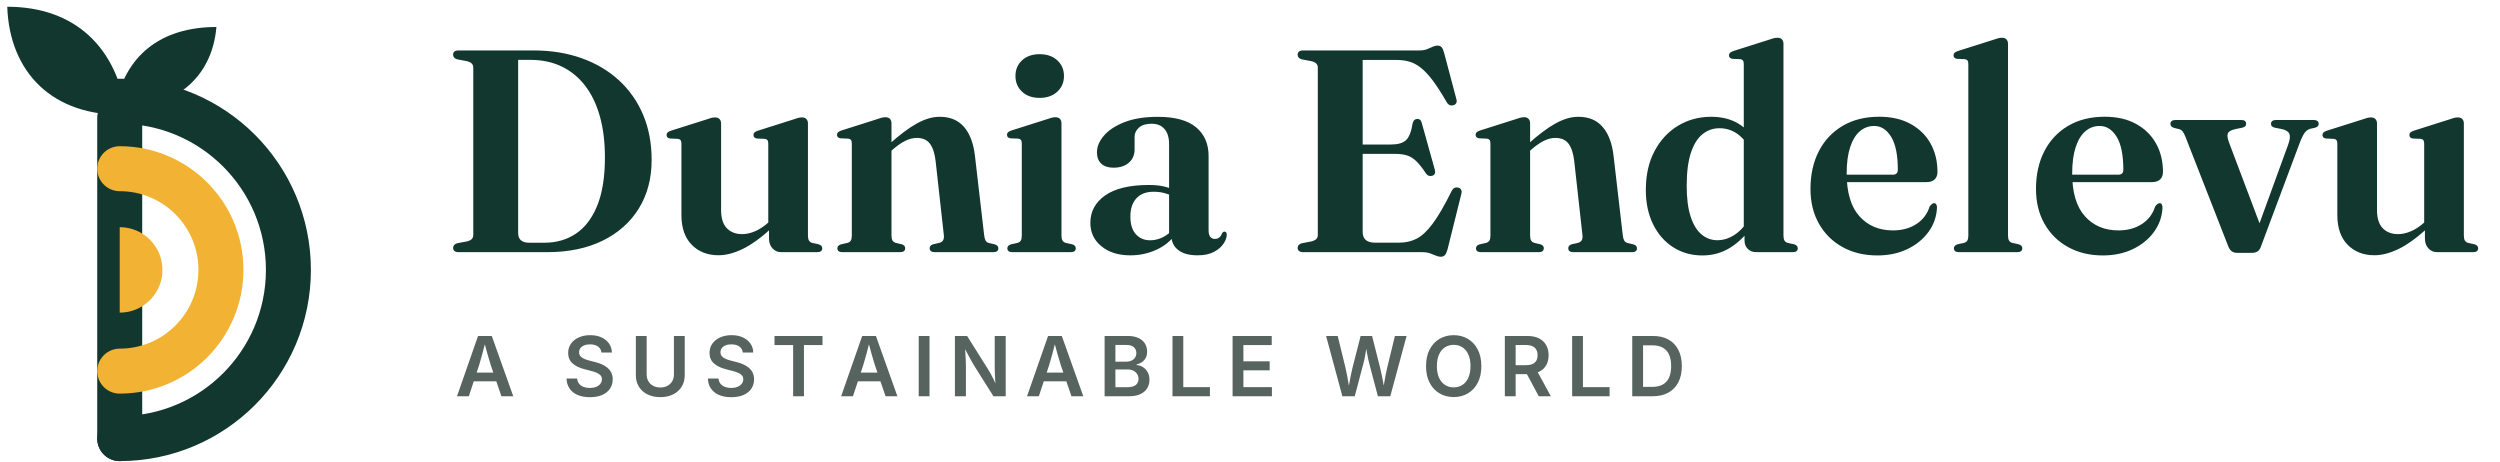
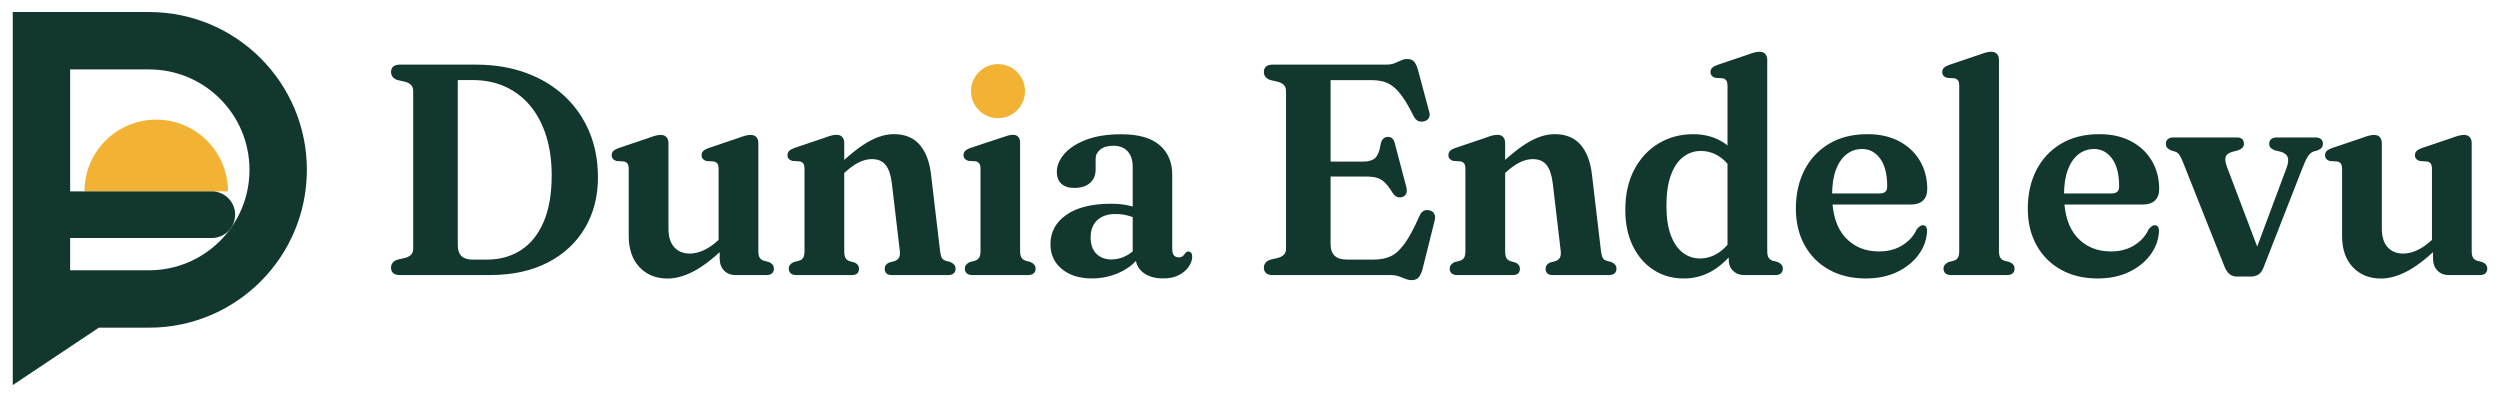
- <svg xmlns="http://www.w3.org/2000/svg" viewBox="0 0 346.86 64.00" width="347" height="64" role="img" aria-label="Dunia Endelevu">
-   <g transform="translate(-8.429268 -6.243902) scale(1.560976)">
-     <path d="M16 43V14.5" fill="none" stroke="#12372F" stroke-width="4" stroke-linecap="round" />
-     <path d="M16 13A15 15 0 0 1 16 43" fill="none" stroke="#12372F" stroke-width="4" stroke-linecap="round" />
-     <path d="M16 19A9 9 0 0 1 16 37" fill="none" stroke="#F2B233" stroke-width="4" stroke-linecap="round" />
-     <path d="M16 24.2A3.8 3.8 0 0 1 16 31.8Z" fill="#F2B233" />
-     <path d="M16.6 14.2C15.8 8.2 12 4.6 6 4.6C6.2 10.4 10 14.4 16.6 14.2Z" fill="#12372F" />
-     <path d="M15.6 13.6C16.4 9 19.6 6.4 24.6 6.4C24.2 11 20.8 13.8 15.6 13.6Z" fill="#12372F" />
+ <svg xmlns="http://www.w3.org/2000/svg" viewBox="-80 -1830 16623 2642" width="1662" height="264" role="img" aria-label="Dunia Endelevu">
+   <g transform="translate(-572.7 -2131.8) scale(47.727)">
+     <path d="M12 8 H31 A22 22 0 0 1 31 52 H24 L12 60 Z M20 16 H31 A14 14 0 0 1 31 44 H20 Z" fill="#12372F" fill-rule="evenodd" />
+     <path d="M22 33 A10 10 0 0 1 42 33 Z" fill="#F2B233" />
+     <path d="M19.25 33 H39.75 A3.25 3.25 0 0 1 39.75 39.5 H19.25 Z" fill="#12372F" />
  </g>
-   <path transform="translate(61.08293 35)" d="M1.739 -0.587Q1.739 -1.074 2.306 -1.238L3.674 -1.495Q4.119 -1.606 4.329 -1.818Q4.539 -2.03 4.539 -2.391V-25.59Q4.539 -25.964 4.328 -26.179Q4.116 -26.394 3.677 -26.505L2.291 -26.768Q1.739 -26.932 1.739 -27.419Q1.739 -27.699 1.929 -27.849Q2.118 -28.0 2.508 -28.0H12.871Q16.543 -28.0 19.558 -26.929Q22.572 -25.859 24.753 -23.857Q26.935 -21.855 28.115 -19.059Q29.295 -16.263 29.295 -12.8Q29.295 -8.95 27.522 -6.071Q25.748 -3.192 22.495 -1.596Q19.243 0.0 14.786 0.0H2.508Q2.112 0.0 1.926 -0.161Q1.739 -0.321 1.739 -0.587ZM14.433 -1.311Q16.906 -1.311 18.791 -2.574Q20.677 -3.837 21.743 -6.459Q22.81 -9.081 22.81 -13.157Q22.81 -16.366 22.101 -18.879Q21.393 -21.391 20.042 -23.132Q18.691 -24.873 16.783 -25.781Q14.874 -26.689 12.478 -26.689H10.765V-2.667Q10.765 -1.979 11.157 -1.645Q11.548 -1.311 12.304 -1.311ZM45.586 -1.896V-3.601L45.484 -3.687V-15.041Q45.484 -15.383 45.37 -15.538Q45.256 -15.693 45 -15.728L43.891 -15.775Q43.645 -15.823 43.537 -15.945Q43.429 -16.067 43.429 -16.254Q43.429 -16.475 43.562 -16.605Q43.695 -16.735 44.029 -16.855L48.789 -18.364Q49.293 -18.549 49.592 -18.626Q49.892 -18.703 50.163 -18.703Q50.572 -18.703 50.781 -18.471Q50.99 -18.24 50.99 -17.87V-2.314Q50.99 -1.842 51.134 -1.608Q51.278 -1.374 51.587 -1.287L52.463 -1.093Q52.737 -1.011 52.856 -0.871Q52.975 -0.731 52.975 -0.532Q52.975 -0.287 52.805 -0.143Q52.635 0.0 52.272 0.0H47.27Q46.544 0.0 46.065 -0.528Q45.586 -1.057 45.586 -1.896ZM33.428 -5.161V-15.041Q33.428 -15.383 33.312 -15.538Q33.196 -15.693 32.937 -15.728L31.828 -15.775Q31.582 -15.823 31.474 -15.945Q31.367 -16.067 31.367 -16.254Q31.367 -16.475 31.499 -16.605Q31.632 -16.735 31.966 -16.855L36.733 -18.364Q37.263 -18.555 37.556 -18.629Q37.849 -18.703 38.079 -18.703Q38.509 -18.703 38.721 -18.471Q38.934 -18.24 38.934 -17.87V-5.865Q38.934 -4.154 39.726 -3.329Q40.517 -2.504 41.866 -2.504Q42.706 -2.504 43.619 -2.888Q44.531 -3.271 45.453 -4.08L46.208 -4.741L46.814 -4.109L46.066 -3.441Q43.726 -1.309 41.929 -0.441Q40.133 0.428 38.576 0.428Q36.291 0.428 34.859 -1.025Q33.428 -2.478 33.428 -5.161ZM62.585 -17.898V-2.314Q62.585 -1.842 62.729 -1.612Q62.873 -1.381 63.181 -1.287L64.044 -1.086Q64.487 -0.919 64.487 -0.56Q64.487 0.0 63.778 0.0H55.761Q55.415 0.0 55.244 -0.143Q55.073 -0.287 55.073 -0.532Q55.073 -0.721 55.19 -0.859Q55.307 -0.997 55.57 -1.082L56.482 -1.287Q56.796 -1.378 56.937 -1.608Q57.078 -1.838 57.078 -2.303V-15.069Q57.078 -15.411 56.964 -15.566Q56.851 -15.721 56.595 -15.755L55.486 -15.803Q55.24 -15.851 55.132 -15.973Q55.024 -16.095 55.024 -16.282Q55.024 -16.503 55.157 -16.633Q55.29 -16.763 55.623 -16.883L60.383 -18.392Q60.893 -18.576 61.19 -18.653Q61.486 -18.73 61.757 -18.73Q62.166 -18.73 62.376 -18.499Q62.585 -18.268 62.585 -17.898ZM62.054 -13.622 61.448 -14.254 62.196 -14.921Q64.484 -16.981 66.146 -17.886Q67.808 -18.79 69.273 -18.79Q71.453 -18.79 72.667 -17.368Q73.88 -15.946 74.173 -13.345L75.444 -2.384Q75.502 -1.877 75.64 -1.619Q75.778 -1.361 76.117 -1.269L76.921 -1.082Q77.184 -1 77.301 -0.862Q77.418 -0.724 77.418 -0.532Q77.418 -0.287 77.252 -0.143Q77.086 0.0 76.723 0.0H68.597Q67.881 0.0 67.881 -0.56Q67.881 -0.912 68.327 -1.086L69.218 -1.287Q69.572 -1.381 69.739 -1.638Q69.907 -1.895 69.85 -2.384L68.711 -12.641Q68.518 -14.276 67.91 -15.067Q67.302 -15.858 66.096 -15.858Q65.324 -15.858 64.514 -15.461Q63.704 -15.064 62.809 -14.282ZM86.179 -17.898V-2.314Q86.179 -1.842 86.322 -1.608Q86.466 -1.374 86.775 -1.287L87.651 -1.093Q87.925 -1.011 88.044 -0.871Q88.163 -0.731 88.163 -0.532Q88.163 -0.287 87.993 -0.143Q87.823 0.0 87.46 0.0H79.355Q79.008 0.0 78.837 -0.143Q78.667 -0.287 78.667 -0.532Q78.667 -0.721 78.784 -0.859Q78.901 -0.997 79.163 -1.082L80.075 -1.287Q80.39 -1.378 80.531 -1.608Q80.672 -1.838 80.672 -2.303V-15.069Q80.672 -15.411 80.558 -15.566Q80.444 -15.721 80.188 -15.755L79.079 -15.803Q78.833 -15.851 78.725 -15.973Q78.618 -16.095 78.618 -16.282Q78.618 -16.503 78.75 -16.633Q78.883 -16.763 79.217 -16.883L83.977 -18.392Q84.507 -18.583 84.8 -18.657Q85.094 -18.73 85.323 -18.73Q85.753 -18.73 85.966 -18.499Q86.179 -18.268 86.179 -17.898ZM83.143 -21.412Q81.633 -21.412 80.713 -22.268Q79.793 -23.125 79.793 -24.455Q79.793 -25.786 80.717 -26.634Q81.64 -27.481 83.143 -27.481Q84.662 -27.481 85.594 -26.63Q86.527 -25.779 86.527 -24.455Q86.527 -23.125 85.593 -22.268Q84.658 -21.412 83.143 -21.412ZM101.445 -2.241V-2.558L101.115 -2.502V-15.003Q101.115 -16.354 100.482 -17.089Q99.849 -17.825 98.693 -17.825Q97.538 -17.825 96.934 -17.287Q96.329 -16.749 96.329 -16.017V-14.269Q96.329 -13.119 95.538 -12.421Q94.746 -11.724 93.391 -11.724Q92.31 -11.724 91.707 -12.279Q91.104 -12.834 91.104 -13.864Q91.104 -15.031 92.066 -16.164Q93.027 -17.296 94.91 -18.04Q96.793 -18.783 99.559 -18.783Q103.115 -18.783 104.858 -17.336Q106.6 -15.89 106.6 -13.344V-3.023Q106.6 -2.417 106.833 -2.127Q107.067 -1.836 107.459 -1.836Q107.85 -1.836 108.098 -2.051Q108.345 -2.266 108.464 -2.616Q108.534 -2.723 108.614 -2.787Q108.695 -2.851 108.805 -2.851Q108.969 -2.851 109.044 -2.736Q109.119 -2.621 109.119 -2.42Q109.119 -1.869 108.69 -1.203Q108.26 -0.537 107.366 -0.05Q106.472 0.438 105.072 0.438Q103.323 0.438 102.384 -0.297Q101.445 -1.031 101.445 -2.241ZM90.187 -4.061Q90.187 -6.432 92.247 -7.878Q94.307 -9.324 98.333 -9.324Q99.581 -9.324 100.486 -9.099Q101.392 -8.874 102.094 -8.515L101.773 -7.723Q101.11 -8.036 100.436 -8.21Q99.762 -8.384 98.944 -8.384Q97.429 -8.384 96.587 -7.48Q95.744 -6.576 95.744 -4.936Q95.744 -3.326 96.507 -2.487Q97.27 -1.648 98.485 -1.648Q99.406 -1.648 100.276 -2.084Q101.145 -2.52 101.726 -3.289L102.066 -2.582Q101.081 -1.128 99.377 -0.344Q97.673 0.441 95.733 0.441Q93.271 0.441 91.729 -0.813Q90.187 -2.067 90.187 -4.061ZM126.187 -14.943H131.927Q133.366 -14.943 134.008 -15.552Q134.649 -16.16 134.911 -17.846Q134.991 -18.182 135.151 -18.33Q135.311 -18.479 135.541 -18.49Q136.047 -18.52 136.197 -17.901L137.998 -11.448Q138.09 -11.104 138.001 -10.9Q137.913 -10.695 137.652 -10.607Q137.405 -10.529 137.183 -10.597Q136.961 -10.664 136.783 -10.912Q136.048 -12.02 135.447 -12.609Q134.847 -13.198 134.162 -13.42Q133.477 -13.642 132.484 -13.642H126.187ZM118.959 -27.413Q118.959 -27.687 119.149 -27.843Q119.338 -28.0 119.734 -28.0H135.87Q136.478 -28.0 136.913 -28.169Q137.347 -28.338 137.695 -28.505Q138.042 -28.672 138.372 -28.672Q138.743 -28.672 138.94 -28.447Q139.137 -28.222 139.292 -27.656L140.983 -21.28Q141.088 -20.932 140.986 -20.715Q140.883 -20.498 140.608 -20.404Q140.303 -20.305 140.051 -20.422Q139.799 -20.538 139.62 -20.866Q138.57 -22.686 137.713 -23.826Q136.856 -24.965 136.068 -25.589Q135.28 -26.214 134.461 -26.446Q133.642 -26.679 132.658 -26.679H127.985V-2.831Q127.985 -2.074 128.409 -1.698Q128.834 -1.321 129.669 -1.321H133.087Q134.386 -1.321 135.468 -1.866Q136.55 -2.41 137.703 -3.952Q138.856 -5.495 140.336 -8.491Q140.491 -8.794 140.709 -8.908Q140.927 -9.022 141.2 -8.969Q141.509 -8.915 141.645 -8.679Q141.78 -8.442 141.675 -8.058L139.766 -0.393Q139.617 0.156 139.411 0.396Q139.205 0.637 138.803 0.637Q138.487 0.637 138.14 0.478Q137.792 0.319 137.334 0.159Q136.876 0.0 136.212 0.0H119.734Q119.338 0.0 119.149 -0.164Q118.959 -0.327 118.959 -0.587Q118.959 -1.068 119.541 -1.238L120.854 -1.489Q121.308 -1.6 121.534 -1.81Q121.759 -2.021 121.759 -2.376V-25.624Q121.759 -25.979 121.534 -26.191Q121.308 -26.404 120.854 -26.511L119.541 -26.762Q118.959 -26.932 118.959 -27.413ZM151.225 -17.898V-2.314Q151.225 -1.842 151.369 -1.612Q151.513 -1.381 151.821 -1.287L152.684 -1.086Q153.127 -0.919 153.127 -0.56Q153.127 0.0 152.418 0.0H144.401Q144.055 0.0 143.884 -0.143Q143.713 -0.287 143.713 -0.532Q143.713 -0.721 143.83 -0.859Q143.947 -0.997 144.21 -1.082L145.122 -1.287Q145.436 -1.378 145.577 -1.608Q145.718 -1.838 145.718 -2.303V-15.069Q145.718 -15.411 145.604 -15.566Q145.491 -15.721 145.235 -15.755L144.126 -15.803Q143.88 -15.851 143.772 -15.973Q143.664 -16.095 143.664 -16.282Q143.664 -16.503 143.797 -16.633Q143.93 -16.763 144.263 -16.883L149.023 -18.392Q149.533 -18.576 149.83 -18.653Q150.126 -18.73 150.397 -18.73Q150.806 -18.73 151.016 -18.499Q151.225 -18.268 151.225 -17.898ZM150.694 -13.622 150.088 -14.254 150.836 -14.921Q153.124 -16.981 154.786 -17.886Q156.448 -18.79 157.913 -18.79Q160.093 -18.79 161.307 -17.368Q162.52 -15.946 162.813 -13.345L164.084 -2.384Q164.142 -1.877 164.28 -1.619Q164.418 -1.361 164.757 -1.269L165.561 -1.082Q165.824 -1 165.941 -0.862Q166.058 -0.724 166.058 -0.532Q166.058 -0.287 165.892 -0.143Q165.726 0.0 165.363 0.0H157.237Q156.521 0.0 156.521 -0.56Q156.521 -0.912 156.967 -1.086L157.858 -1.287Q158.212 -1.381 158.379 -1.638Q158.547 -1.895 158.49 -2.384L157.351 -12.641Q157.158 -14.276 156.55 -15.067Q155.942 -15.858 154.736 -15.858Q153.964 -15.858 153.154 -15.461Q152.344 -15.064 151.449 -14.282ZM180.987 -2.866 180.885 -2.961V-26.101Q180.885 -26.443 180.771 -26.598Q180.657 -26.753 180.402 -26.787L179.293 -26.835Q179.046 -26.883 178.939 -27.005Q178.831 -27.127 178.831 -27.314Q178.831 -27.535 178.963 -27.665Q179.096 -27.795 179.43 -27.915L184.19 -29.424Q184.7 -29.608 184.996 -29.685Q185.293 -29.762 185.564 -29.762Q185.973 -29.762 186.182 -29.531Q186.392 -29.3 186.392 -28.93V-2.314Q186.392 -1.842 186.536 -1.608Q186.679 -1.374 186.988 -1.287L187.865 -1.093Q188.138 -1.011 188.257 -0.871Q188.376 -0.731 188.376 -0.532Q188.376 -0.287 188.206 -0.143Q188.036 0.0 187.673 0.0H182.603Q181.904 0.0 181.446 -0.445Q180.987 -0.889 180.987 -1.623ZM167.288 -8.646Q167.288 -11.75 168.496 -14.028Q169.703 -16.305 171.759 -17.547Q173.816 -18.79 176.361 -18.79Q178.559 -18.79 180.123 -17.849Q181.687 -16.908 182.693 -15.138L181.725 -14.41Q180.953 -15.784 179.887 -16.493Q178.821 -17.202 177.493 -17.202Q176.203 -17.202 175.175 -16.392Q174.147 -15.582 173.554 -13.822Q172.961 -12.062 172.961 -9.199Q172.961 -6.602 173.509 -4.933Q174.057 -3.265 175.017 -2.461Q175.978 -1.658 177.217 -1.658Q178.433 -1.658 179.563 -2.38Q180.694 -3.102 181.675 -4.642L182.3 -3.892Q180.79 -1.749 179.041 -0.647Q177.292 0.455 175.144 0.455Q172.863 0.455 171.088 -0.68Q169.314 -1.814 168.301 -3.862Q167.288 -5.911 167.288 -8.646ZM207.767 -11.147Q207.767 -10.471 207.376 -10.096Q206.986 -9.722 206.234 -9.722H193.82V-10.752H201.555Q202.265 -10.752 202.265 -11.435Q202.265 -14.506 201.339 -16.011Q200.412 -17.516 198.982 -17.516Q197.847 -17.516 196.99 -16.778Q196.133 -16.039 195.65 -14.573Q195.166 -13.106 195.166 -10.936Q195.166 -6.961 196.93 -4.99Q198.694 -3.019 201.591 -3.019Q203.478 -3.019 204.837 -3.901Q206.197 -4.782 206.687 -6.354Q206.896 -6.613 207.034 -6.706Q207.172 -6.799 207.307 -6.799Q207.507 -6.799 207.607 -6.62Q207.707 -6.442 207.7 -6.161Q207.615 -4.324 206.527 -2.82Q205.44 -1.316 203.605 -0.431Q201.771 0.455 199.428 0.455Q196.708 0.455 194.613 -0.696Q192.517 -1.846 191.33 -3.926Q190.142 -6.007 190.142 -8.786Q190.142 -11.754 191.298 -14.006Q192.455 -16.258 194.599 -17.527Q196.743 -18.797 199.685 -18.797Q202.21 -18.797 204.019 -17.809Q205.829 -16.821 206.798 -15.096Q207.767 -13.37 207.767 -11.147ZM217.558 -28.93V-2.314Q217.558 -1.842 217.702 -1.608Q217.846 -1.374 218.155 -1.287L219.031 -1.093Q219.304 -1.011 219.423 -0.871Q219.542 -0.731 219.542 -0.532Q219.542 -0.287 219.373 -0.143Q219.203 0.0 218.84 0.0H210.734Q210.388 0.0 210.217 -0.143Q210.046 -0.287 210.046 -0.532Q210.046 -0.724 210.17 -0.867Q210.294 -1.01 210.57 -1.095L211.455 -1.287Q211.77 -1.378 211.911 -1.608Q212.052 -1.838 212.052 -2.303V-26.101Q212.052 -26.443 211.938 -26.598Q211.824 -26.753 211.568 -26.787L210.459 -26.835Q210.213 -26.883 210.105 -27.005Q209.997 -27.127 209.997 -27.314Q209.997 -27.535 210.13 -27.665Q210.263 -27.795 210.596 -27.915L215.357 -29.424Q215.887 -29.615 216.18 -29.689Q216.473 -29.762 216.703 -29.762Q217.133 -29.762 217.345 -29.531Q217.558 -29.3 217.558 -28.93ZM239.067 -11.147Q239.067 -10.471 238.676 -10.096Q238.286 -9.722 237.534 -9.722H225.12V-10.752H232.855Q233.565 -10.752 233.565 -11.435Q233.565 -14.506 232.639 -16.011Q231.712 -17.516 230.282 -17.516Q229.147 -17.516 228.29 -16.778Q227.433 -16.039 226.95 -14.573Q226.466 -13.106 226.466 -10.936Q226.466 -6.961 228.23 -4.99Q229.994 -3.019 232.891 -3.019Q234.778 -3.019 236.137 -3.901Q237.497 -4.782 237.987 -6.354Q238.196 -6.613 238.334 -6.706Q238.472 -6.799 238.607 -6.799Q238.807 -6.799 238.907 -6.62Q239.007 -6.442 239 -6.161Q238.915 -4.324 237.827 -2.82Q236.74 -1.316 234.905 -0.431Q233.071 0.455 230.728 0.455Q228.008 0.455 225.913 -0.696Q223.817 -1.846 222.63 -3.926Q221.442 -6.007 221.442 -8.786Q221.442 -11.754 222.598 -14.006Q223.755 -16.258 225.899 -17.527Q228.043 -18.797 230.985 -18.797Q233.51 -18.797 235.319 -17.809Q237.129 -16.821 238.098 -15.096Q239.067 -13.37 239.067 -11.147ZM251.462 0.094H249.336Q248.921 0.094 248.624 -0.115Q248.327 -0.323 248.149 -0.765L242.218 -15.938Q241.99 -16.513 241.793 -16.761Q241.595 -17.009 241.306 -17.077L240.604 -17.249Q240.329 -17.343 240.216 -17.471Q240.103 -17.6 240.103 -17.809Q240.103 -18.067 240.286 -18.206Q240.469 -18.345 240.774 -18.345H249.934Q250.609 -18.345 250.609 -17.813Q250.609 -17.604 250.486 -17.475Q250.363 -17.347 250.057 -17.269L249.222 -17.104Q248.274 -16.907 248.085 -16.512Q247.895 -16.118 248.241 -15.207L252.817 -3.087L251.661 -1.795L256.447 -14.933Q256.826 -15.963 256.601 -16.445Q256.375 -16.927 255.481 -17.104L254.612 -17.269Q254.317 -17.347 254.189 -17.473Q254.06 -17.6 254.06 -17.813Q254.06 -18.071 254.243 -18.208Q254.426 -18.345 254.735 -18.345H260.008Q260.323 -18.345 260.501 -18.206Q260.679 -18.067 260.679 -17.809Q260.679 -17.62 260.568 -17.485Q260.456 -17.35 260.137 -17.262L259.522 -17.129Q259.059 -17.012 258.724 -16.552Q258.388 -16.092 257.997 -15.034L252.628 -0.684Q252.453 -0.233 252.144 -0.07Q251.836 0.094 251.462 0.094ZM275.426 -1.896V-3.601L275.324 -3.687V-15.041Q275.324 -15.383 275.21 -15.538Q275.096 -15.693 274.84 -15.728L273.731 -15.775Q273.485 -15.823 273.377 -15.945Q273.269 -16.067 273.269 -16.254Q273.269 -16.475 273.402 -16.605Q273.535 -16.735 273.869 -16.855L278.629 -18.364Q279.133 -18.549 279.432 -18.626Q279.732 -18.703 280.003 -18.703Q280.412 -18.703 280.621 -18.471Q280.83 -18.24 280.83 -17.87V-2.314Q280.83 -1.842 280.974 -1.608Q281.118 -1.374 281.427 -1.287L282.303 -1.093Q282.577 -1.011 282.696 -0.871Q282.815 -0.731 282.815 -0.532Q282.815 -0.287 282.645 -0.143Q282.475 0.0 282.112 0.0H277.11Q276.384 0.0 275.905 -0.528Q275.426 -1.057 275.426 -1.896ZM263.268 -5.161V-15.041Q263.268 -15.383 263.152 -15.538Q263.036 -15.693 262.777 -15.728L261.668 -15.775Q261.422 -15.823 261.314 -15.945Q261.207 -16.067 261.207 -16.254Q261.207 -16.475 261.339 -16.605Q261.472 -16.735 261.806 -16.855L266.573 -18.364Q267.103 -18.555 267.396 -18.629Q267.689 -18.703 267.919 -18.703Q268.349 -18.703 268.561 -18.471Q268.774 -18.24 268.774 -17.87V-5.865Q268.774 -4.154 269.566 -3.329Q270.357 -2.504 271.706 -2.504Q272.546 -2.504 273.459 -2.888Q274.371 -3.271 275.293 -4.08L276.048 -4.741L276.654 -4.109L275.906 -3.441Q273.566 -1.309 271.769 -0.441Q269.973 0.428 268.416 0.428Q266.131 0.428 264.699 -1.025Q263.268 -2.478 263.268 -5.161Z" fill="#12372F" />
-   <path transform="translate(63.08293 55)" d="M0.28 0.0 3.2 -8.367H5.107L8.089 0.0H6.444L4.959 -4.345Q4.742 -5.02 4.504 -5.87Q4.267 -6.719 3.98 -7.806H4.296Q4.017 -6.712 3.788 -5.855Q3.559 -4.998 3.356 -4.345L1.919 0.0ZM1.981 -2.073V-3.28H6.388V-2.073ZM18.724 0.13Q17.754 0.13 17.036 -0.173Q16.318 -0.476 15.915 -1.055Q15.513 -1.634 15.478 -2.461H16.955Q16.992 -2.021 17.23 -1.731Q17.468 -1.44 17.855 -1.296Q18.242 -1.152 18.712 -1.152Q19.207 -1.152 19.585 -1.303Q19.963 -1.454 20.177 -1.727Q20.392 -2.001 20.392 -2.359Q20.392 -2.687 20.203 -2.9Q20.014 -3.113 19.674 -3.26Q19.334 -3.407 18.879 -3.52L17.929 -3.768Q16.884 -4.036 16.295 -4.583Q15.706 -5.129 15.706 -6.015Q15.706 -6.755 16.106 -7.31Q16.506 -7.865 17.197 -8.172Q17.888 -8.479 18.763 -8.479Q19.657 -8.479 20.329 -8.17Q21.001 -7.861 21.381 -7.318Q21.761 -6.775 21.777 -6.073H20.324Q20.268 -6.613 19.843 -6.908Q19.417 -7.204 18.741 -7.204Q18.271 -7.204 17.93 -7.062Q17.588 -6.919 17.406 -6.671Q17.224 -6.422 17.224 -6.104Q17.224 -5.753 17.44 -5.529Q17.655 -5.304 17.984 -5.17Q18.313 -5.035 18.649 -4.951L19.431 -4.751Q19.895 -4.641 20.335 -4.453Q20.774 -4.266 21.126 -3.982Q21.477 -3.699 21.683 -3.297Q21.89 -2.894 21.89 -2.349Q21.89 -1.613 21.515 -1.054Q21.14 -0.494 20.432 -0.182Q19.725 0.13 18.724 0.13ZM28.498 0.123Q27.477 0.123 26.712 -0.262Q25.948 -0.646 25.526 -1.329Q25.105 -2.012 25.105 -2.906V-8.367H26.604V-3.028Q26.604 -2.502 26.837 -2.094Q27.071 -1.686 27.495 -1.452Q27.92 -1.217 28.498 -1.217Q29.077 -1.217 29.501 -1.452Q29.925 -1.686 30.156 -2.094Q30.388 -2.502 30.388 -3.028V-8.367H31.887V-2.906Q31.887 -2.012 31.465 -1.329Q31.042 -0.646 30.28 -0.262Q29.518 0.123 28.498 0.123ZM38.346 0.13Q37.375 0.13 36.657 -0.173Q35.939 -0.476 35.537 -1.055Q35.134 -1.634 35.1 -2.461H36.577Q36.614 -2.021 36.852 -1.731Q37.089 -1.44 37.476 -1.296Q37.864 -1.152 38.334 -1.152Q38.828 -1.152 39.206 -1.303Q39.585 -1.454 39.799 -1.727Q40.013 -2.001 40.013 -2.359Q40.013 -2.687 39.824 -2.9Q39.635 -3.113 39.296 -3.26Q38.956 -3.407 38.501 -3.52L37.55 -3.768Q36.505 -4.036 35.917 -4.583Q35.328 -5.129 35.328 -6.015Q35.328 -6.755 35.728 -7.31Q36.128 -7.865 36.819 -8.172Q37.509 -8.479 38.385 -8.479Q39.279 -8.479 39.951 -8.17Q40.623 -7.861 41.003 -7.318Q41.382 -6.775 41.399 -6.073H39.946Q39.889 -6.613 39.464 -6.908Q39.039 -7.204 38.363 -7.204Q37.893 -7.204 37.551 -7.062Q37.21 -6.919 37.028 -6.671Q36.846 -6.422 36.846 -6.104Q36.846 -5.753 37.061 -5.529Q37.277 -5.304 37.606 -5.17Q37.935 -5.035 38.271 -4.951L39.053 -4.751Q39.517 -4.641 39.956 -4.453Q40.396 -4.266 40.747 -3.982Q41.099 -3.699 41.305 -3.297Q41.511 -2.894 41.511 -2.349Q41.511 -1.613 41.136 -1.054Q40.762 -0.494 40.054 -0.182Q39.346 0.13 38.346 0.13ZM44.351 -7.104V-8.367H51.013V-7.104H48.435V0.0H46.936V-7.104ZM53.597 0.0 56.518 -8.367H58.424L61.406 0.0H59.762L58.276 -4.345Q58.059 -5.02 57.821 -5.87Q57.584 -6.719 57.297 -7.806H57.613Q57.334 -6.712 57.105 -5.855Q56.876 -4.998 56.673 -4.345L55.237 0.0ZM55.298 -2.073V-3.28H59.705V-2.073ZM65.864 -8.367V0.0H64.365V-8.367ZM69.389 0.0V-8.367H71.083L73.978 -3.759Q74.158 -3.473 74.361 -3.111Q74.564 -2.749 74.782 -2.301Q74.999 -1.854 75.215 -1.309H75.047Q75.004 -1.782 74.975 -2.279Q74.945 -2.777 74.93 -3.223Q74.914 -3.669 74.914 -3.978V-8.367H76.438V0.0H74.736L72.126 -4.147Q71.88 -4.547 71.659 -4.935Q71.439 -5.322 71.186 -5.811Q70.934 -6.3 70.576 -6.992H70.787Q70.821 -6.38 70.85 -5.832Q70.88 -5.284 70.898 -4.853Q70.916 -4.421 70.916 -4.154V0.0ZM79.399 0.0 82.32 -8.367H84.226L87.208 0.0H85.564L84.078 -4.345Q83.861 -5.02 83.624 -5.87Q83.386 -6.719 83.1 -7.806H83.415Q83.136 -6.712 82.907 -5.855Q82.678 -4.998 82.476 -4.345L81.039 0.0ZM81.1 -2.073V-3.28H85.507V-2.073ZM90.167 0.0V-8.367H93.37Q94.275 -8.367 94.874 -8.081Q95.473 -7.796 95.77 -7.306Q96.067 -6.815 96.067 -6.195Q96.067 -5.684 95.872 -5.322Q95.678 -4.96 95.348 -4.735Q95.018 -4.51 94.608 -4.411V-4.329Q95.054 -4.308 95.462 -4.06Q95.871 -3.812 96.132 -3.362Q96.393 -2.913 96.393 -2.28Q96.393 -1.631 96.081 -1.114Q95.768 -0.598 95.136 -0.299Q94.505 0.0 93.545 0.0ZM91.666 -1.255H93.308Q94.138 -1.255 94.506 -1.574Q94.874 -1.894 94.874 -2.392Q94.874 -2.769 94.689 -3.069Q94.504 -3.369 94.164 -3.544Q93.825 -3.719 93.356 -3.719H91.666ZM91.666 -4.799H93.181Q93.575 -4.799 93.891 -4.946Q94.206 -5.093 94.389 -5.363Q94.572 -5.633 94.572 -6.003Q94.572 -6.489 94.23 -6.805Q93.887 -7.12 93.214 -7.12H91.666ZM99.588 0.0V-8.367H101.087V-1.263H104.784V0.0ZM107.93 0.0V-8.367H113.364V-7.104H109.429V-4.848H113.075V-3.601H109.429V-1.263H113.388V0.0ZM123.167 0.0 120.909 -8.367H122.52L123.609 -3.914Q123.724 -3.431 123.821 -2.898Q123.919 -2.365 124.011 -1.825Q124.104 -1.286 124.191 -0.769H123.947Q124.043 -1.286 124.139 -1.825Q124.235 -2.365 124.341 -2.898Q124.447 -3.431 124.566 -3.914L125.699 -8.367H127.292L128.417 -3.914Q128.54 -3.431 128.644 -2.898Q128.749 -2.365 128.848 -1.825Q128.948 -1.286 129.044 -0.769H128.787Q128.879 -1.286 128.971 -1.825Q129.063 -2.365 129.165 -2.898Q129.267 -3.431 129.376 -3.914L130.463 -8.367H132.081L129.817 0.0H128.099L126.879 -4.62Q126.713 -5.268 126.585 -6.025Q126.456 -6.783 126.313 -7.633H126.671Q126.515 -6.812 126.402 -6.067Q126.289 -5.322 126.106 -4.62L124.888 0.0ZM138.622 0.112Q137.525 0.112 136.656 -0.398Q135.786 -0.908 135.283 -1.869Q134.78 -2.83 134.78 -4.178Q134.78 -5.533 135.283 -6.495Q135.786 -7.457 136.656 -7.968Q137.525 -8.479 138.622 -8.479Q139.719 -8.479 140.586 -7.968Q141.453 -7.457 141.955 -6.495Q142.458 -5.533 142.458 -4.178Q142.458 -2.828 141.955 -1.867Q141.453 -0.906 140.586 -0.397Q139.719 0.112 138.622 0.112ZM138.622 -1.232Q139.304 -1.232 139.829 -1.57Q140.354 -1.909 140.653 -2.568Q140.952 -3.226 140.952 -4.178Q140.952 -5.139 140.653 -5.798Q140.354 -6.458 139.829 -6.796Q139.304 -7.135 138.622 -7.135Q137.938 -7.135 137.412 -6.795Q136.885 -6.454 136.585 -5.795Q136.285 -5.135 136.285 -4.178Q136.285 -3.226 136.585 -2.569Q136.885 -1.913 137.412 -1.572Q137.938 -1.232 138.622 -1.232ZM145.719 0.0V-8.367H148.85Q149.81 -8.367 150.466 -8.031Q151.122 -7.694 151.459 -7.091Q151.795 -6.488 151.795 -5.691Q151.795 -4.889 151.456 -4.3Q151.116 -3.711 150.455 -3.392Q149.794 -3.072 148.825 -3.072H146.593V-4.314H148.627Q149.196 -4.314 149.556 -4.474Q149.916 -4.635 150.09 -4.942Q150.263 -5.249 150.263 -5.691Q150.263 -6.14 150.09 -6.456Q149.916 -6.772 149.555 -6.942Q149.193 -7.112 148.62 -7.112H147.218V0.0ZM150.425 0.0 148.395 -3.794H150.033L152.105 0.0ZM155.061 0.0V-8.367H156.56V-1.263H160.257V0.0ZM166.235 0.0H164.116V-1.299H166.159Q167.038 -1.299 167.626 -1.62Q168.214 -1.94 168.509 -2.584Q168.804 -3.228 168.804 -4.192Q168.804 -5.151 168.509 -5.789Q168.214 -6.428 167.636 -6.748Q167.058 -7.068 166.2 -7.068H164.075V-8.367H166.291Q167.539 -8.367 168.432 -7.866Q169.325 -7.365 169.805 -6.429Q170.286 -5.493 170.286 -4.192Q170.286 -2.886 169.805 -1.946Q169.323 -1.007 168.416 -0.503Q167.509 0.0 166.235 0.0ZM164.903 -8.367V0.0H163.403V-8.367Z" fill="#56635E" />
+   <g transform="translate(2433.8 0.0) scale(1.0)">
+     <path d="M82.987 -48.639Q82.987 -86.337 123.2 -101.737L180.688 -115.19Q205.688 -123.15 218.051 -137.38Q230.414 -151.61 230.414 -177.883V-1221.604Q230.414 -1248.343 218.028 -1262.65Q205.641 -1276.957 180.734 -1284.81L122.873 -1298.403Q82.987 -1313.849 82.987 -1351.501Q82.987 -1374.627 97.617 -1387.314Q112.246 -1400.0 141.132 -1400.0H647.94Q830 -1400.0 979.173 -1345.813Q1128.347 -1291.627 1235.92 -1191.817Q1343.493 -1092.007 1401.54 -954.57Q1459.586 -817.134 1459.586 -650.194Q1459.586 -459.667 1372.977 -313.02Q1286.367 -166.374 1125.137 -83.187Q963.907 0.0 739.26 0.0H141.132Q111.946 0.0 97.467 -12.983Q82.987 -25.966 82.987 -48.639ZM719.548 -102.784Q849.651 -102.784 946.803 -165.481Q1043.954 -228.178 1097.899 -352.953Q1151.843 -477.727 1151.843 -663.214Q1151.843 -808.154 1115.275 -925.158Q1078.708 -1042.162 1009.724 -1125.365Q940.739 -1208.569 843.738 -1252.939Q746.736 -1297.31 625.728 -1297.31H526.971V-198.456Q526.971 -148.97 552.201 -125.877Q577.431 -102.784 627.09 -102.784Z M2269.4 -110.977V-183.599L2262.26 -189.552V-704.21Q2262.26 -729.909 2254.731 -740.762Q2247.201 -751.616 2231.374 -755.555L2180.772 -758.795Q2164.766 -764.395 2156.962 -773.605Q2149.159 -782.815 2149.159 -797.101Q2149.159 -813.414 2159.272 -824.434Q2169.385 -835.453 2193.311 -844.233L2388.722 -910.245Q2419.775 -921.925 2439.168 -927.141Q2458.56 -932.358 2476.167 -932.358Q2500.593 -932.358 2513.639 -917.538Q2526.685 -902.719 2526.685 -878.619V-161.797Q2526.685 -130.551 2535.152 -116.391Q2543.619 -102.231 2560.432 -96.151L2597.06 -86.618Q2613.9 -79.111 2622.13 -68.545Q2630.36 -57.978 2630.36 -42.139Q2630.36 -22.526 2617.58 -11.263Q2604.8 0.0 2580.461 0.0H2374.964Q2327.292 0.0 2298.346 -30.216Q2269.4 -60.432 2269.4 -110.977ZM1664.255 -261.493V-704.21Q1664.255 -729.909 1656.678 -740.762Q1649.102 -751.616 1633.182 -755.555L1582.58 -758.795Q1566.573 -764.395 1558.77 -773.605Q1550.967 -782.815 1550.967 -797.101Q1550.967 -813.414 1561.08 -824.434Q1571.193 -835.453 1595.119 -844.233L1790.717 -910.245Q1822.389 -922.085 1841.632 -927.221Q1860.875 -932.358 1877.521 -932.358Q1902.427 -932.358 1915.553 -917.538Q1928.68 -902.719 1928.68 -878.619V-311.571Q1928.68 -227.363 1967.277 -185.182Q2005.875 -143.002 2070.702 -143.002Q2113.45 -143.002 2159.984 -163.429Q2206.518 -183.856 2255.82 -228.237L2293.34 -262.091L2335.919 -213.778L2294.066 -174.712Q2181.087 -67.986 2091.63 -22.453Q2002.174 23.08 1922.328 23.08Q1807.561 23.08 1735.908 -52.437Q1664.255 -127.953 1664.255 -261.493Z M3098.173 -879.286V-161.797Q3098.173 -129.077 3105.97 -114.421Q3113.767 -99.764 3131.32 -93.151L3168.228 -82.858Q3196.468 -69.098 3196.468 -42.779Q3196.468 0.0 3149.269 0.0H2778.773Q2755.133 0.0 2742.204 -11.21Q2729.274 -22.419 2729.274 -42.139Q2729.274 -57.685 2737.504 -68.205Q2745.734 -78.724 2762.173 -86.324L2800.001 -96.151Q2817.395 -102.431 2825.572 -116.391Q2833.748 -130.351 2833.748 -161.503V-704.876Q2833.748 -730.576 2826.218 -741.429Q2818.688 -752.282 2802.862 -756.222L2752.26 -759.462Q2736.254 -765.062 2728.45 -774.272Q2720.647 -783.481 2720.647 -797.768Q2720.647 -814.08 2730.76 -825.1Q2740.873 -836.12 2764.799 -844.9L2960.21 -910.912Q2991.403 -922.591 3010.725 -927.808Q3030.048 -933.025 3047.654 -933.025Q3072.08 -933.025 3085.127 -918.205Q3098.173 -903.385 3098.173 -879.286ZM3070.8 -654.641 3028.361 -701.973 3069.501 -740.293Q3181.167 -844.819 3266.046 -891.155Q3350.926 -937.491 3428.319 -937.491Q3539.672 -937.491 3600.551 -866.405Q3661.431 -795.319 3675.631 -668.959L3735.292 -163.743Q3738.912 -131.571 3746.132 -116.831Q3753.352 -102.091 3771.173 -95.671L3805.773 -86.324Q3822.073 -78.358 3830.443 -68.068Q3838.813 -57.778 3838.813 -42.139Q3838.813 -22.419 3826.14 -11.21Q3813.467 0.0 3789.128 0.0H3414.711Q3367.326 0.0 3367.326 -42.779Q3367.326 -69.191 3395.786 -82.858L3433.6 -93.151Q3452.36 -99.764 3461.844 -114.867Q3471.327 -129.971 3467.707 -162.343L3414.713 -611.741Q3404.866 -692.609 3373.852 -732.01Q3342.838 -771.41 3281.484 -771.41Q3241.703 -771.41 3198.899 -751.36Q3156.095 -731.309 3107.42 -687.428Z M4268.147 -883.266V-161.983Q4268.147 -130.897 4276.867 -116.864Q4285.587 -102.831 4302.054 -96.338L4337.615 -86.711Q4354.055 -79.111 4362.604 -68.685Q4371.154 -58.258 4371.154 -42.072Q4371.154 -22.259 4358.041 -11.13Q4344.928 0.0 4321.549 0.0H3949.706Q3927.213 0.0 3913.904 -11.13Q3900.594 -22.259 3900.594 -42.072Q3900.594 -57.965 3909.091 -68.345Q3917.587 -78.724 3933.574 -86.418L3970.841 -96.338Q3987.515 -102.937 3996.098 -116.864Q4004.682 -130.791 4004.682 -161.69V-705.483Q4004.682 -730.996 3996.978 -741.829Q3989.275 -752.662 3973.795 -756.829L3923.193 -759.749Q3907.787 -765.415 3899.684 -774.511Q3891.58 -783.608 3891.58 -798.054Q3891.58 -814.207 3902.154 -825.353Q3912.727 -836.5 3935.733 -844.96L4139.73 -912.678Q4168.309 -922.905 4186.655 -927.875Q4205.002 -932.845 4222.801 -932.845Q4244.027 -932.845 4256.087 -919.225Q4268.147 -905.605 4268.147 -883.266Z M5036.334 -121.792V-144.552L5017.301 -149.359V-719.13Q5017.301 -786.732 4983.607 -823.453Q4949.913 -860.173 4889.344 -860.173Q4832.322 -860.173 4801.488 -834.929Q4770.654 -809.685 4770.654 -773.505V-703.139Q4770.654 -645.367 4733.102 -612.574Q4695.55 -579.782 4628.778 -579.782Q4571.88 -579.782 4542.164 -608.071Q4512.448 -636.361 4512.448 -686.36Q4512.448 -747.493 4561.341 -804.962Q4610.234 -862.432 4706.022 -899.575Q4801.811 -936.718 4941.969 -936.718Q5112.481 -936.718 5196.443 -864.605Q5280.406 -792.492 5280.406 -666.892V-171.59Q5280.406 -146.076 5291.219 -131.993Q5302.033 -117.909 5322.56 -117.909Q5339.12 -117.909 5349.44 -125.419Q5359.76 -132.929 5365.893 -144.829Q5370.306 -149.883 5375.193 -153.376Q5380.08 -156.869 5386.813 -156.869Q5399.606 -156.869 5406.462 -147.383Q5413.319 -137.897 5413.319 -122.67Q5413.319 -90.991 5391.256 -57.418Q5369.193 -23.846 5326.334 -0.77Q5283.475 22.306 5220.623 22.306Q5136.325 22.306 5086.329 -16.976Q5036.334 -56.259 5036.334 -121.792ZM4469.968 -204.846Q4469.968 -326.805 4575.834 -400.662Q4681.7 -474.518 4873.971 -474.518Q4932.565 -474.518 4980.729 -464.808Q5028.893 -455.098 5064.373 -439.011L5044.127 -374.886Q5011.193 -389.573 4976.906 -397.846Q4942.618 -406.12 4901.75 -406.12Q4825.148 -406.12 4781.331 -364.976Q4737.513 -323.832 4737.513 -250.845Q4737.513 -179.111 4775.897 -141.504Q4814.281 -103.896 4874.902 -103.896Q4926.223 -103.896 4972.618 -127.62Q5019.013 -151.344 5050.274 -192.499L5070.42 -133.407Q5019.787 -58.967 4932.58 -18.284Q4845.374 22.4 4745.874 22.4Q4621.787 22.4 4545.878 -40.253Q4469.968 -102.906 4469.968 -204.846Z M6221.922 -754.718H6546.465Q6606.571 -754.718 6631.945 -780.271Q6657.318 -805.825 6667.411 -873.485Q6673.07 -896.711 6684.57 -907.611Q6696.07 -918.511 6712.576 -919.231Q6750.495 -921.057 6761.248 -876.445L6837.834 -584.552Q6844.481 -557.913 6837.158 -541.717Q6829.835 -525.521 6810.282 -519.141Q6792.509 -513.488 6776.16 -520.114Q6759.81 -526.741 6747.65 -545.021Q6720.617 -589.127 6697.354 -612.984Q6674.091 -636.841 6645.048 -646.127Q6616.005 -655.414 6570.918 -655.414H6221.922ZM5889.987 -1351.361Q5889.987 -1374.347 5904.537 -1387.174Q5919.086 -1400.0 5948.272 -1400.0H6702.385Q6735.911 -1400.0 6759.394 -1409.433Q6782.877 -1418.867 6802.68 -1428.13Q6822.483 -1437.394 6843.829 -1437.394Q6873.901 -1437.394 6889.281 -1420.314Q6904.661 -1403.235 6915.567 -1363.902L6990.307 -1085.256Q6997.453 -1060.223 6987.03 -1044.017Q6976.607 -1027.811 6954.961 -1022.477Q6933.828 -1017.484 6915.386 -1025.874Q6896.943 -1034.264 6884.703 -1060.643Q6846.857 -1136.363 6814.407 -1182.92Q6781.957 -1229.476 6749.778 -1254.29Q6717.598 -1279.103 6681.968 -1288.013Q6646.339 -1296.923 6601.872 -1296.923H6333.878V-205.282Q6333.878 -154.443 6360.814 -128.76Q6387.751 -103.077 6440.724 -103.077H6622.612Q6685.465 -103.077 6733.225 -124.747Q6780.984 -146.417 6826.234 -208.884Q6871.483 -271.351 6925.336 -393.344Q6935.463 -417.737 6952.096 -426.56Q6968.728 -435.383 6990.054 -430.903Q7013.614 -426.444 7023.5 -407.751Q7033.386 -389.058 7025.68 -360.392L6945.68 -40.144Q6935.18 -1.732 6919.437 16.007Q6903.695 33.747 6872.316 33.747Q6852.116 33.747 6832.323 25.31Q6812.53 16.873 6788.304 8.437Q6764.078 0.0 6729.672 0.0H5948.272Q5919.086 0.0 5904.537 -13.053Q5889.987 -26.106 5889.987 -48.639Q5889.987 -86.197 5930.573 -101.737L5986.708 -115.05Q6011.941 -123.01 6024.678 -137.193Q6037.414 -151.377 6037.414 -177.556V-1222.444Q6037.414 -1248.717 6024.678 -1262.953Q6011.941 -1277.19 5986.708 -1284.95L5930.573 -1298.263Q5889.987 -1313.803 5889.987 -1351.361Z M7495.173 -879.286V-161.797Q7495.173 -129.077 7502.97 -114.421Q7510.767 -99.764 7528.32 -93.151L7565.228 -82.858Q7593.468 -69.098 7593.468 -42.779Q7593.468 0.0 7546.269 0.0H7175.773Q7152.133 0.0 7139.204 -11.21Q7126.274 -22.419 7126.274 -42.139Q7126.274 -57.685 7134.504 -68.205Q7142.734 -78.724 7159.173 -86.324L7197.001 -96.151Q7214.395 -102.431 7222.572 -116.391Q7230.748 -130.351 7230.748 -161.503V-704.876Q7230.748 -730.576 7223.218 -741.429Q7215.688 -752.282 7199.862 -756.222L7149.26 -759.462Q7133.254 -765.062 7125.45 -774.272Q7117.647 -783.481 7117.647 -797.768Q7117.647 -814.08 7127.76 -825.1Q7137.873 -836.12 7161.799 -844.9L7357.21 -910.912Q7388.403 -922.591 7407.725 -927.808Q7427.048 -933.025 7444.654 -933.025Q7469.08 -933.025 7482.127 -918.205Q7495.173 -903.385 7495.173 -879.286ZM7467.8 -654.641 7425.361 -701.973 7466.501 -740.293Q7578.167 -844.819 7663.046 -891.155Q7747.926 -937.491 7825.319 -937.491Q7936.672 -937.491 7997.551 -866.405Q8058.431 -795.319 8072.631 -668.959L8132.292 -163.743Q8135.912 -131.571 8143.132 -116.831Q8150.352 -102.091 8168.173 -95.671L8202.773 -86.324Q8219.073 -78.358 8227.443 -68.068Q8235.813 -57.778 8235.813 -42.139Q8235.813 -22.419 8223.14 -11.21Q8210.467 0.0 8186.128 0.0H7811.711Q7764.326 0.0 7764.326 -42.779Q7764.326 -69.191 7792.786 -82.858L7830.6 -93.151Q7849.36 -99.764 7858.844 -114.867Q7868.327 -129.971 7864.707 -162.343L7811.713 -611.741Q7801.866 -692.609 7770.852 -732.01Q7739.838 -771.41 7678.484 -771.41Q7638.703 -771.41 7595.899 -751.36Q7553.095 -731.309 7504.42 -687.428Z M8982.787 -163.986 8974.528 -170.606V-1257.53Q8974.528 -1283.23 8966.998 -1294.083Q8959.468 -1304.936 8943.641 -1308.876L8893.039 -1312.116Q8877.033 -1317.556 8869.23 -1326.846Q8861.427 -1336.135 8861.427 -1350.422Q8861.427 -1366.734 8871.54 -1377.754Q8881.653 -1388.774 8905.579 -1397.554L9100.989 -1463.566Q9132.182 -1475.245 9151.505 -1480.462Q9170.828 -1485.678 9188.434 -1485.678Q9212.86 -1485.678 9225.906 -1470.859Q9238.953 -1456.039 9238.953 -1431.94V-161.797Q9238.953 -130.551 9247.489 -116.461Q9256.026 -102.371 9272.7 -96.151L9309.327 -86.618Q9325.921 -78.971 9334.274 -68.475Q9342.627 -57.978 9342.627 -42.139Q9342.627 -22.526 9329.847 -11.263Q9317.068 0.0 9292.728 0.0H9085.632Q9041.119 0.0 9011.953 -27.779Q8982.787 -55.558 8982.787 -100.938ZM8294.567 -432.92Q8294.567 -588.933 8354.467 -701.982Q8414.367 -815.032 8516.673 -876.102Q8618.98 -937.171 8746.025 -937.171Q8858.132 -937.171 8941.769 -885.421Q9025.406 -833.671 9078.365 -738.838L9020.141 -671.572Q8978.894 -749.587 8921.793 -787.607Q8864.691 -825.628 8796.35 -825.628Q8731.562 -825.628 8679.811 -785.954Q8628.06 -746.281 8598.126 -665.407Q8568.192 -584.533 8568.192 -460.792Q8568.192 -343.658 8597.166 -265.828Q8626.14 -187.997 8676.657 -149.223Q8727.175 -110.449 8791.656 -110.449Q8858.691 -110.449 8917.032 -149.843Q8975.373 -189.237 9022.127 -268.371L9059.586 -215.532Q8984.952 -101.266 8891.353 -39.246Q8797.753 22.773 8683.52 22.773Q8570.36 22.773 8482.531 -34.247Q8394.701 -91.267 8344.634 -193.89Q8294.567 -296.513 8294.567 -432.92Z M10303.521 -572.426Q10303.521 -522.58 10275.335 -495.897Q10247.149 -469.215 10194.156 -469.215H9601.422V-543.08H9989.069Q10037.056 -543.08 10037.056 -589.112Q10037.056 -711.206 9990.081 -774.964Q9943.107 -838.721 9870.405 -838.721Q9811.81 -838.721 9766.726 -803.717Q9721.641 -768.713 9696.051 -700.919Q9670.46 -633.124 9670.46 -534.53Q9670.46 -347.283 9756.497 -252.222Q9842.534 -157.161 9982.601 -157.161Q10072.036 -157.161 10137.953 -198.046Q10203.87 -238.93 10233.676 -304.904Q10247.222 -320.191 10256.492 -326.131Q10265.762 -332.07 10275.215 -331.751Q10287.655 -331.591 10295.145 -321.377Q10302.634 -311.164 10302.248 -291.991Q10298.314 -207.512 10245.958 -135.846Q10193.601 -64.18 10103.299 -20.757Q10012.996 22.667 9894.491 22.667Q9755.158 22.667 9650.412 -35.567Q9545.667 -93.8 9487.507 -198.736Q9429.347 -303.673 9429.347 -442.713Q9429.347 -586.605 9486.437 -698.202Q9543.527 -809.798 9650.419 -873.632Q9757.312 -937.465 9905.624 -937.465Q10027.809 -937.465 10117.065 -889.888Q10206.321 -842.312 10254.921 -759.822Q10303.521 -677.332 10303.521 -572.426Z M10780.62 -1431.94V-161.797Q10780.62 -130.457 10788.947 -116.391Q10797.273 -102.324 10814.367 -96.151L10850.995 -86.618Q10867.728 -79.111 10876.011 -68.545Q10884.294 -57.978 10884.294 -42.139Q10884.294 -22.419 10871.515 -11.21Q10858.735 0.0 10834.395 0.0H10461.219Q10437.58 0.0 10424.65 -11.21Q10411.721 -22.419 10411.721 -42.139Q10411.721 -57.778 10420.137 -68.438Q10428.554 -79.098 10445.367 -86.698L10482.448 -96.151Q10499.841 -102.431 10508.018 -116.391Q10516.195 -130.351 10516.195 -161.503V-1257.53Q10516.195 -1283.23 10508.665 -1294.083Q10501.135 -1304.936 10485.308 -1308.876L10434.707 -1312.116Q10418.7 -1317.556 10410.897 -1326.846Q10403.094 -1336.135 10403.094 -1350.422Q10403.094 -1366.734 10413.207 -1377.754Q10423.32 -1388.774 10447.246 -1397.554L10642.657 -1463.566Q10674.329 -1475.405 10693.572 -1480.542Q10712.815 -1485.678 10729.461 -1485.678Q10754.367 -1485.678 10767.493 -1470.859Q10780.62 -1456.039 10780.62 -1431.94Z M11846.521 -572.426Q11846.521 -522.58 11818.335 -495.897Q11790.149 -469.215 11737.156 -469.215H11144.422V-543.08H11532.069Q11580.056 -543.08 11580.056 -589.112Q11580.056 -711.206 11533.081 -774.964Q11486.107 -838.721 11413.405 -838.721Q11354.81 -838.721 11309.726 -803.717Q11264.641 -768.713 11239.051 -700.919Q11213.46 -633.124 11213.46 -534.53Q11213.46 -347.283 11299.497 -252.222Q11385.534 -157.161 11525.601 -157.161Q11615.036 -157.161 11680.953 -198.046Q11746.87 -238.93 11776.676 -304.904Q11790.222 -320.191 11799.492 -326.131Q11808.762 -332.07 11818.215 -331.751Q11830.655 -331.591 11838.145 -321.377Q11845.634 -311.164 11845.248 -291.991Q11841.314 -207.512 11788.958 -135.846Q11736.601 -64.18 11646.299 -20.757Q11555.996 22.667 11437.491 22.667Q11298.158 22.667 11193.412 -35.567Q11088.667 -93.8 11030.507 -198.736Q10972.347 -303.673 10972.347 -442.713Q10972.347 -586.605 11029.437 -698.202Q11086.527 -809.798 11193.419 -873.632Q11300.312 -937.465 11448.624 -937.465Q11570.809 -937.465 11660.065 -889.888Q11749.321 -842.312 11797.921 -759.822Q11846.521 -677.332 11846.521 -572.426Z M12457.889 10.014H12363.859Q12335.107 10.014 12315.127 -6.166Q12295.148 -22.346 12281.281 -55.685L12003.908 -753.214Q11991.834 -783.388 11981.291 -799.094Q11970.747 -814.801 11955.254 -820.367L11923.493 -829.801Q11906.32 -838.541 11898.65 -848.107Q11890.98 -857.673 11890.98 -873.233Q11890.98 -893.546 11904.35 -904.559Q11917.719 -915.572 11940.105 -915.572H12363.567Q12410.339 -915.572 12410.339 -873.34Q12410.339 -857.173 12400.722 -847.414Q12391.106 -837.654 12371.793 -829.887L12336.439 -820.727Q12296.212 -809.754 12288.725 -786.344Q12281.238 -762.935 12298.812 -716.142L12522.3 -126.75L12462.582 -93.504L12693.151 -710.689Q12710.978 -758.475 12701.358 -784.331Q12691.738 -810.188 12653.524 -820.867L12615.53 -829.887Q12596.517 -837.454 12587.56 -847.167Q12578.604 -856.88 12578.604 -873.34Q12578.604 -893.559 12591.897 -904.565Q12605.19 -915.572 12628.096 -915.572H12886.636Q12909.723 -915.572 12922.812 -904.559Q12935.902 -893.546 12935.902 -873.233Q12935.902 -858.793 12928.619 -848.857Q12921.335 -838.92 12902.289 -830.261L12872.821 -821.727Q12853.408 -814.701 12837.848 -792.551Q12822.288 -770.401 12800.982 -715.662L12540.553 -49.492Q12526.707 -15.346 12505.541 -2.666Q12484.375 10.014 12457.889 10.014Z M13668.4 -110.977V-183.599L13661.26 -189.552V-704.21Q13661.26 -729.909 13653.731 -740.762Q13646.201 -751.616 13630.374 -755.555L13579.772 -758.795Q13563.766 -764.395 13555.962 -773.605Q13548.159 -782.815 13548.159 -797.101Q13548.159 -813.414 13558.272 -824.434Q13568.385 -835.453 13592.311 -844.233L13787.722 -910.245Q13818.775 -921.925 13838.168 -927.141Q13857.56 -932.358 13875.167 -932.358Q13899.593 -932.358 13912.639 -917.538Q13925.685 -902.719 13925.685 -878.619V-161.797Q13925.685 -130.551 13934.152 -116.391Q13942.619 -102.231 13959.432 -96.151L13996.06 -86.618Q14012.9 -79.111 14021.13 -68.545Q14029.36 -57.978 14029.36 -42.139Q14029.36 -22.526 14016.58 -11.263Q14003.8 0.0 13979.461 0.0H13773.964Q13726.292 0.0 13697.346 -30.216Q13668.4 -60.432 13668.4 -110.977ZM13063.255 -261.493V-704.21Q13063.255 -729.909 13055.678 -740.762Q13048.102 -751.616 13032.182 -755.555L12981.58 -758.795Q12965.573 -764.395 12957.77 -773.605Q12949.967 -782.815 12949.967 -797.101Q12949.967 -813.414 12960.08 -824.434Q12970.193 -835.453 12994.119 -844.233L13189.717 -910.245Q13221.389 -922.085 13240.632 -927.221Q13259.875 -932.358 13276.521 -932.358Q13301.427 -932.358 13314.553 -917.538Q13327.68 -902.719 13327.68 -878.619V-311.571Q13327.68 -227.363 13366.277 -185.182Q13404.875 -143.002 13469.702 -143.002Q13512.45 -143.002 13558.984 -163.429Q13605.518 -183.856 13654.82 -228.237L13692.34 -262.091L13734.919 -213.778L13693.066 -174.712Q13580.087 -67.986 13490.63 -22.453Q13401.174 23.08 13321.328 23.08Q13206.561 23.08 13134.908 -52.437Q13063.255 -127.953 13063.255 -261.493Z" fill="#12372F" />
+     <circle cx="4121.2" cy="-1223.6" r="179.7" fill="#F2B233" />
+   </g>
</svg>
